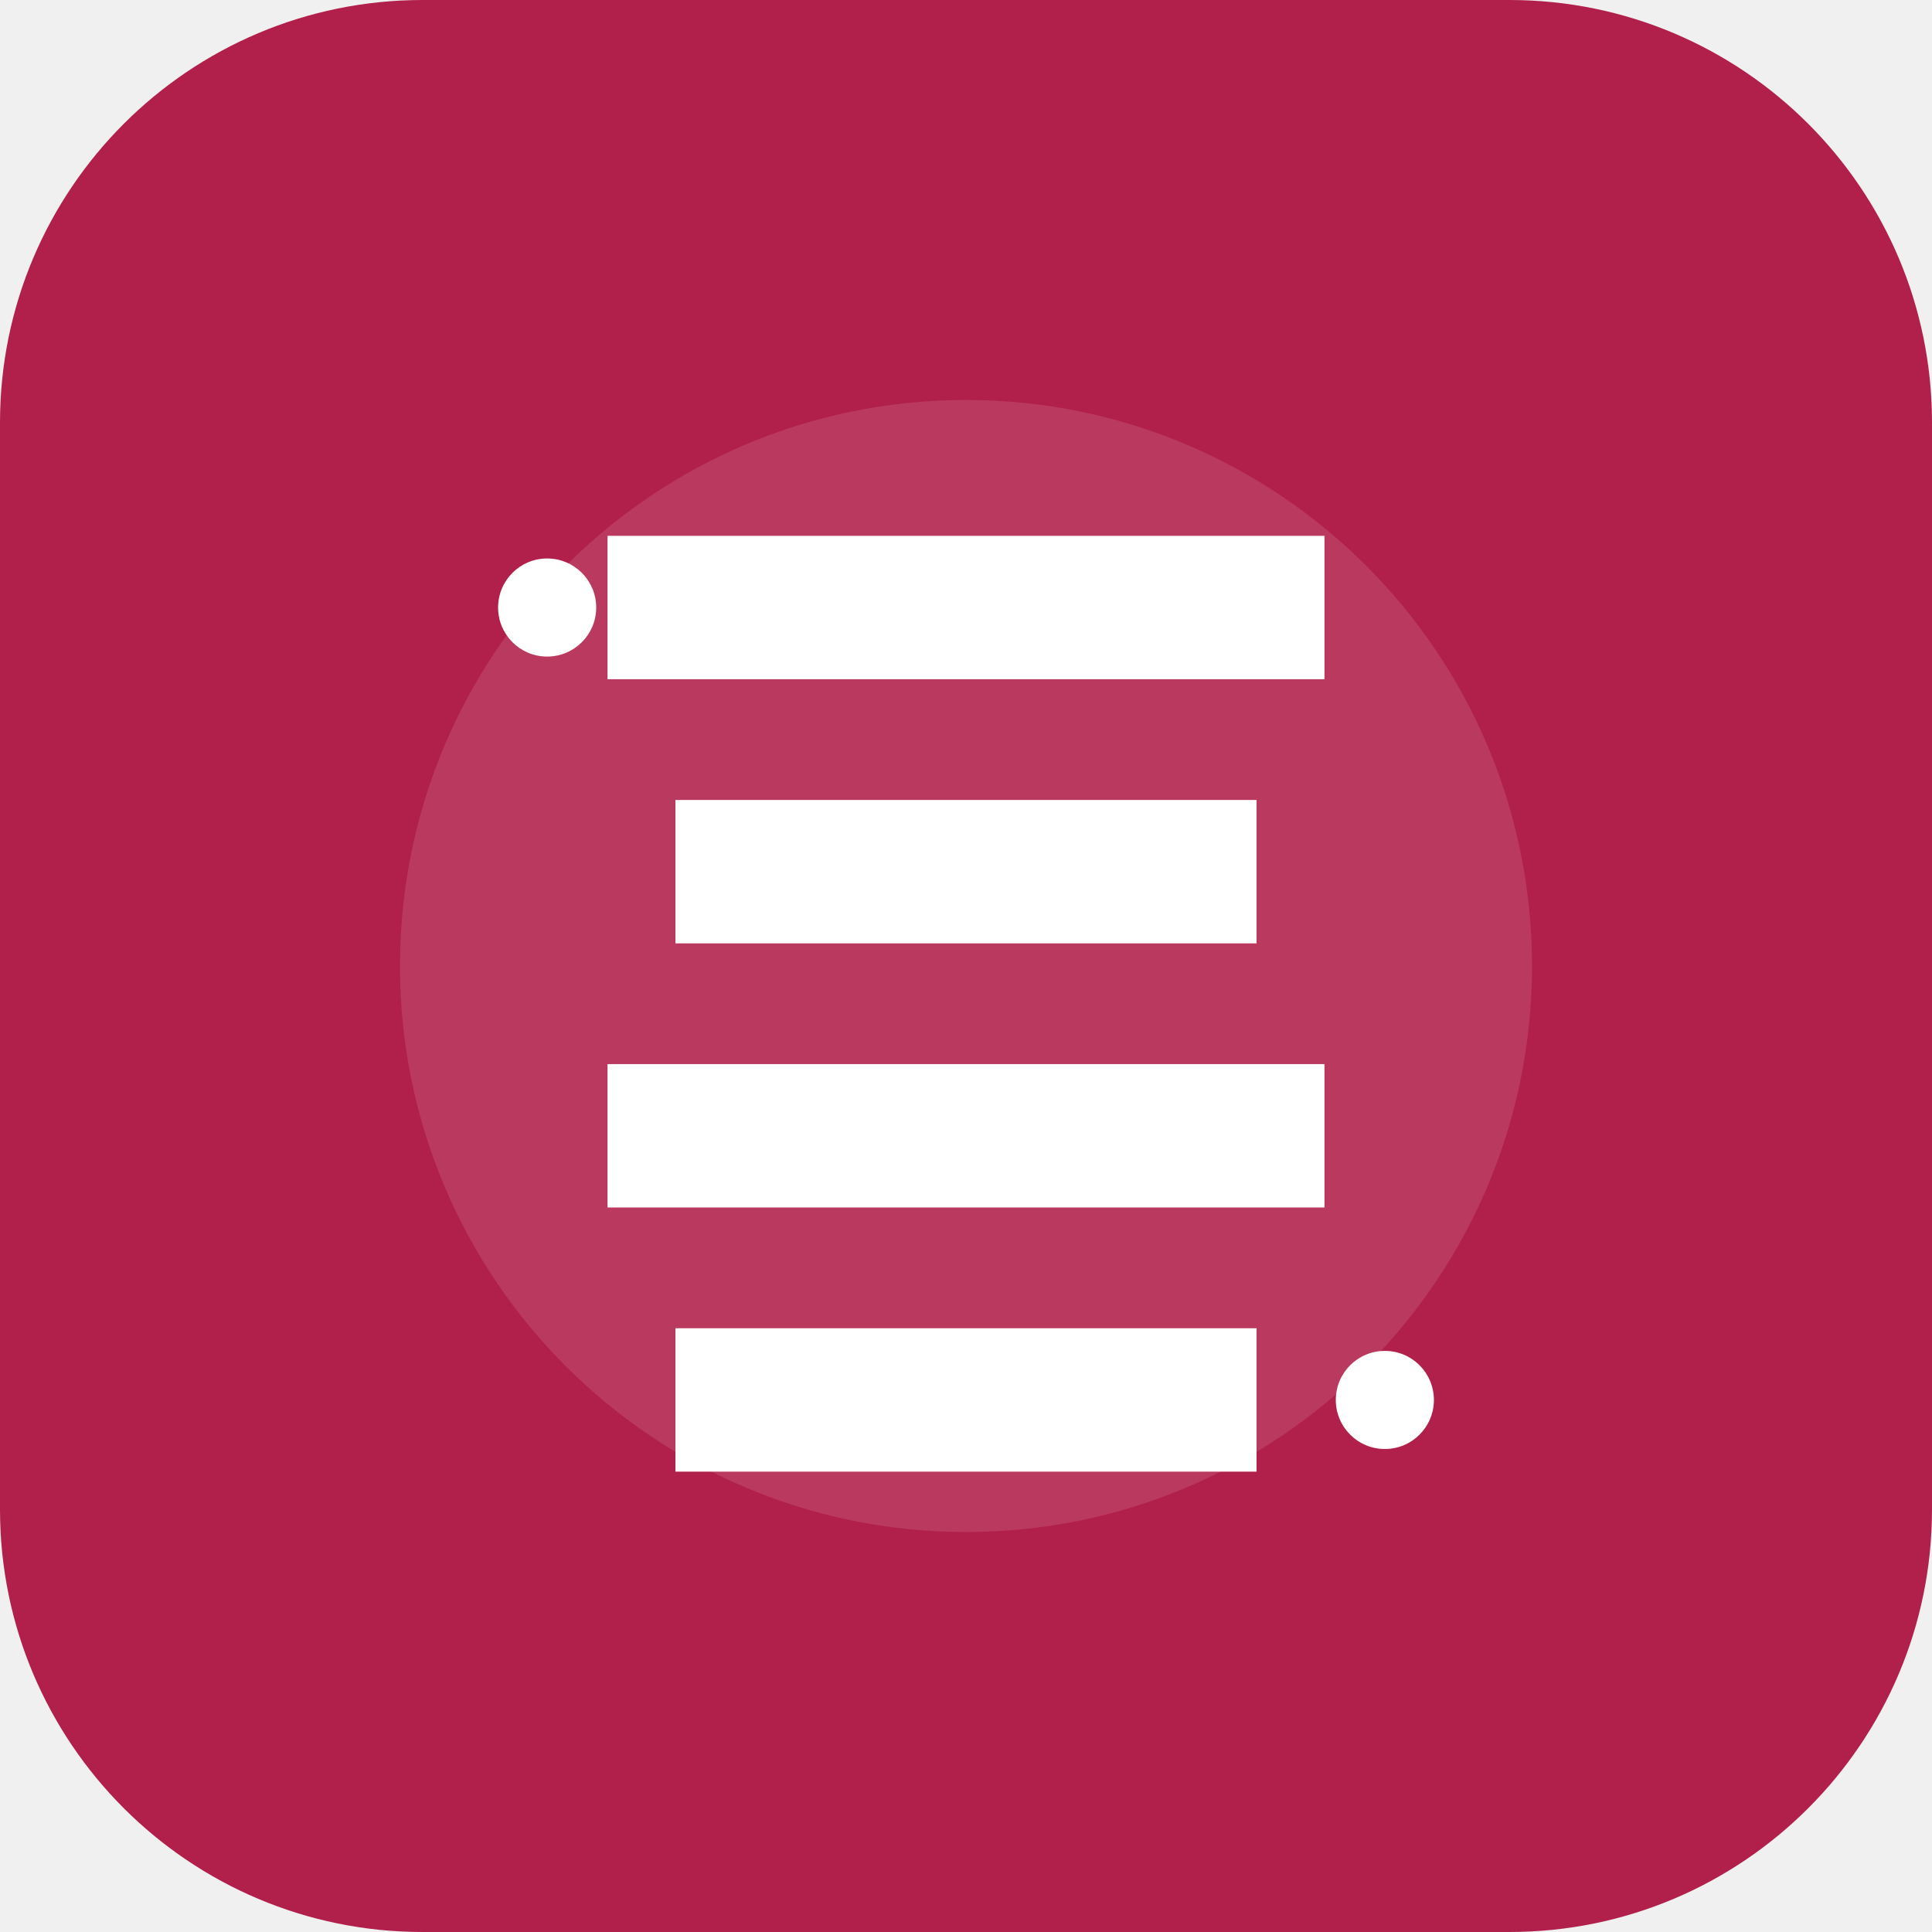
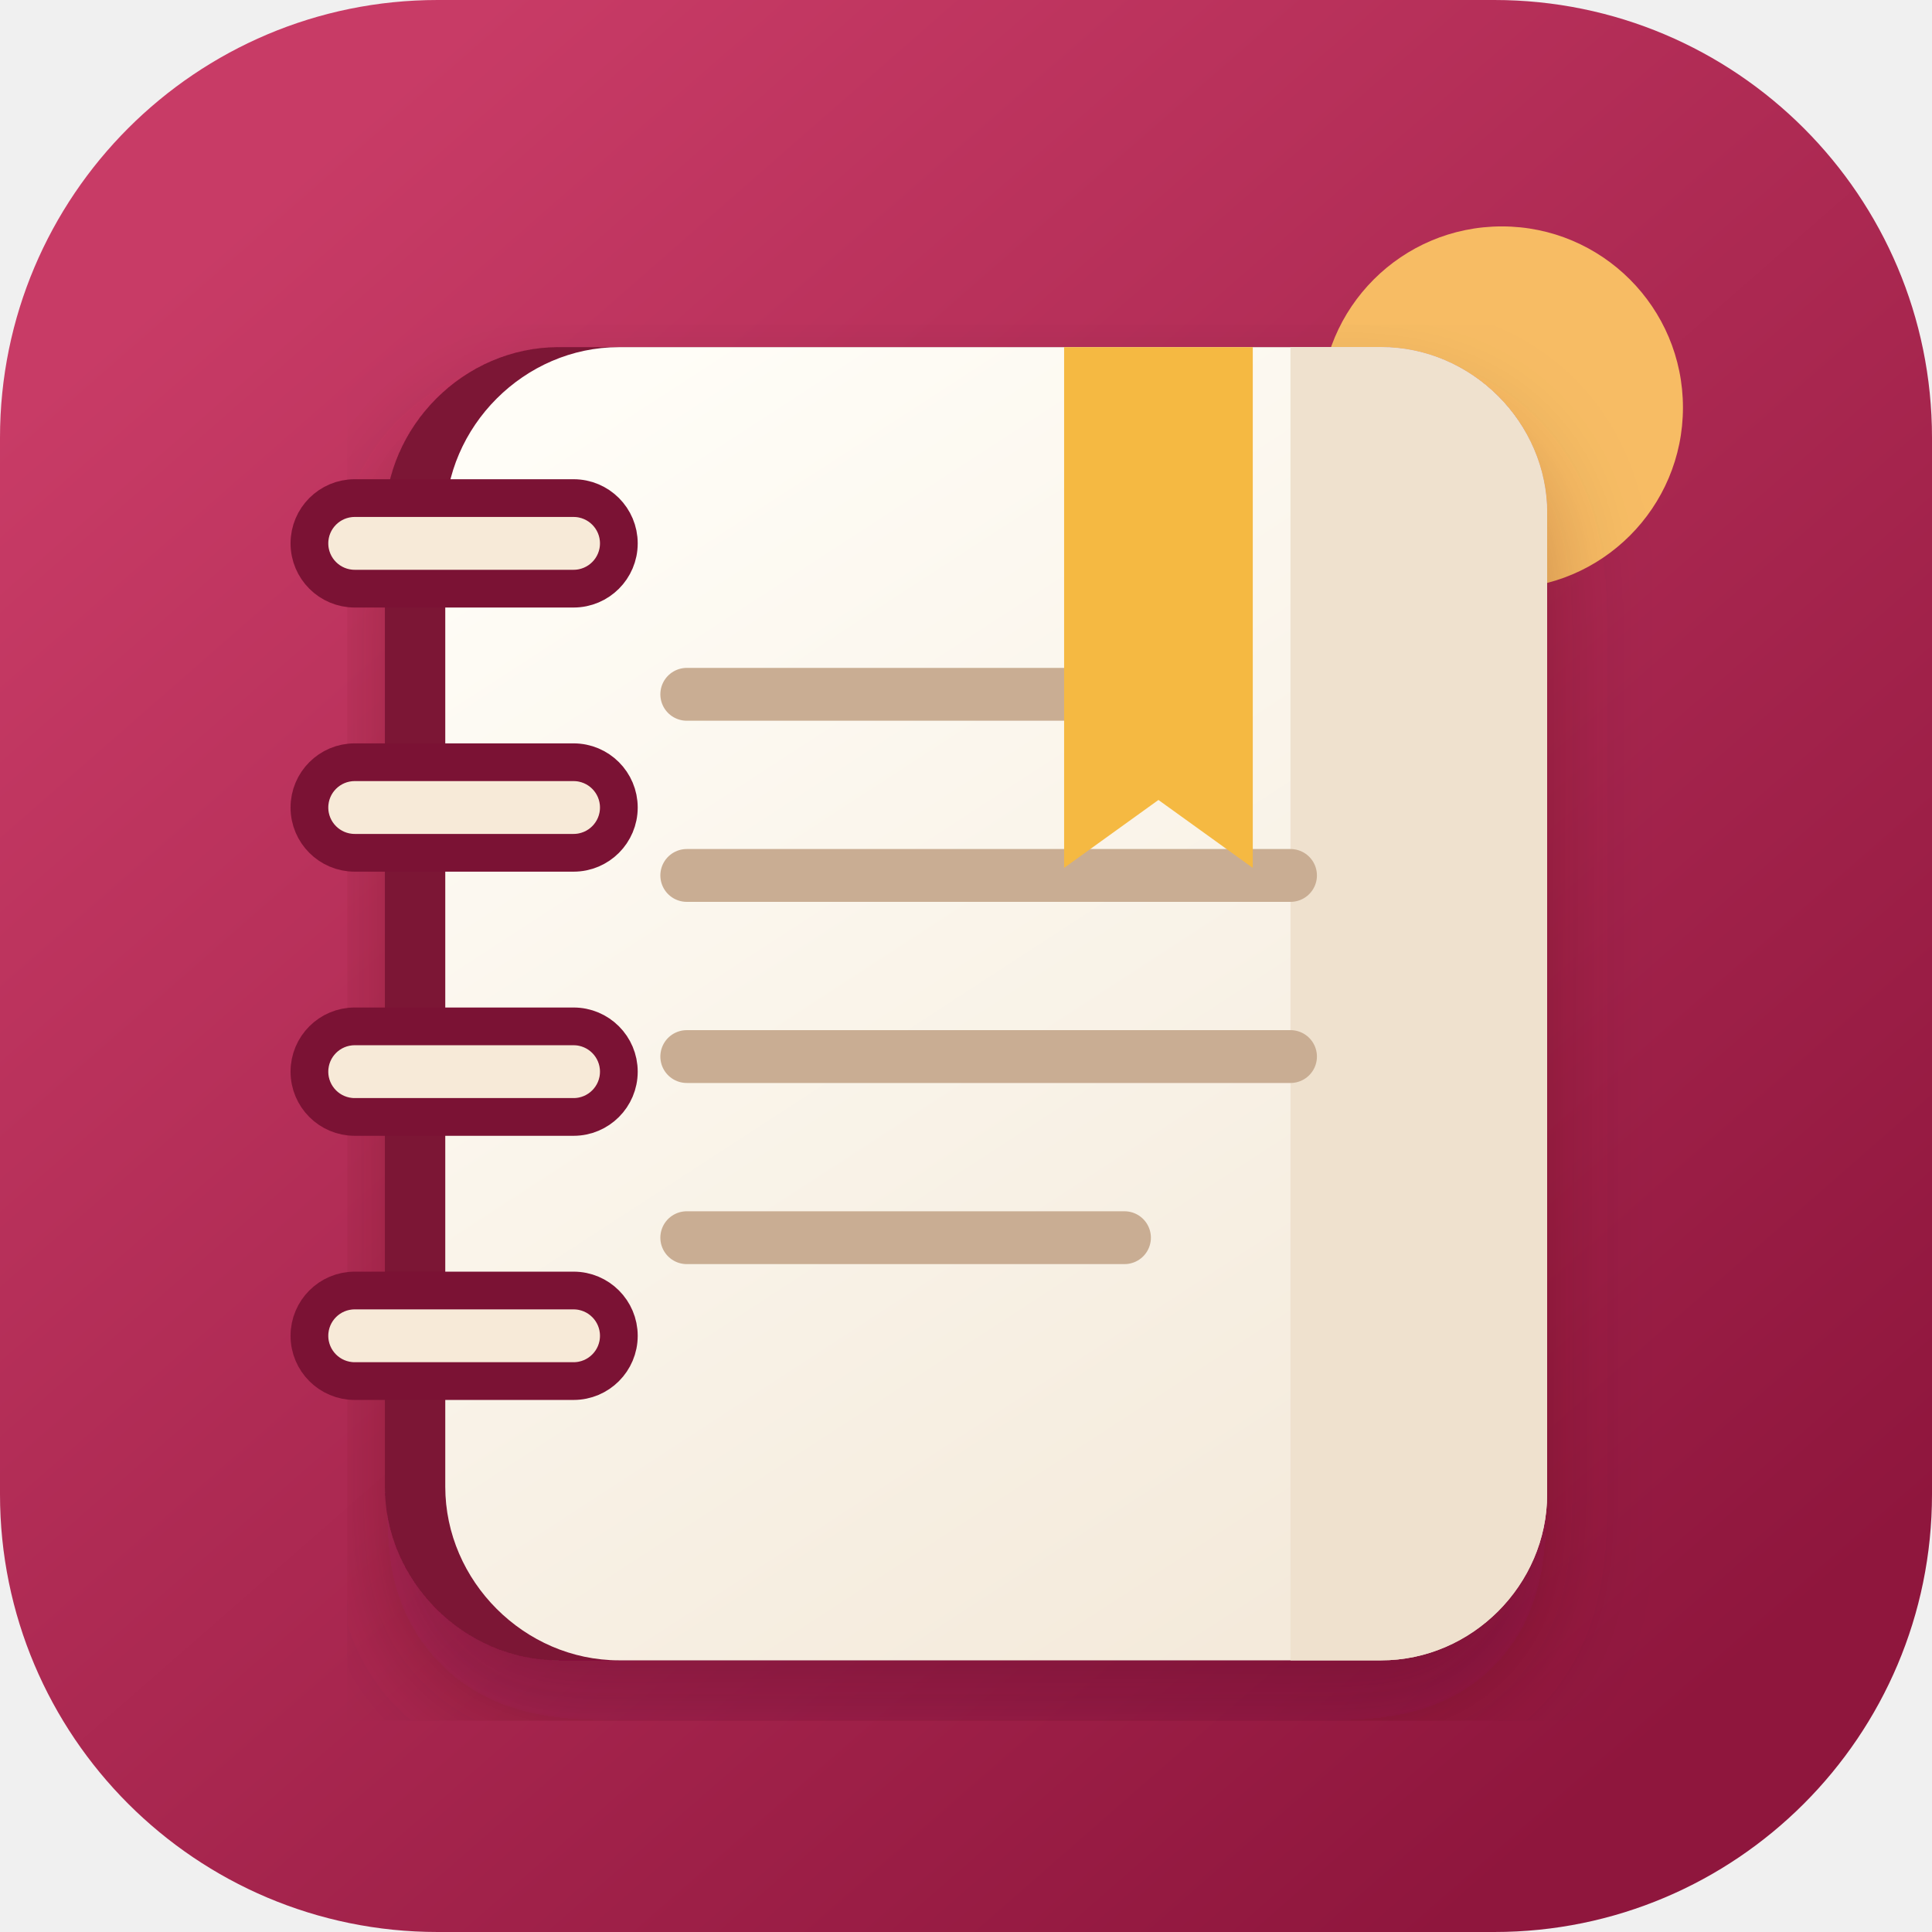
<svg xmlns="http://www.w3.org/2000/svg" viewBox="0 0 512 512">
-   <rect width="512" height="512" rx="112" fill="#b11f4b" />
-   <circle cx="256" cy="256" r="150" fill="#fcfbf8" opacity="0.12" />
-   <path fill="#ffffff" d="M161 142h190v38H161zm18 70h154v38H179zm-18 70h190v38H161zm18 70h154v38H179z" />
-   <circle cx="145" cy="161" r="13" fill="#ffffff" />
-   <circle cx="367" cy="371" r="13" fill="#ffffff" />
+   <defs>
+     <linearGradient id="background" x1="74" y1="48" x2="438" y2="464" gradientUnits="userSpaceOnUse">
+       <stop stop-color="#c83b66" />
+       <stop offset="1" stop-color="#8f163d" />
+     </linearGradient>
+     <linearGradient id="page" x1="162" y1="102" x2="365" y2="414" gradientUnits="userSpaceOnUse">
+       <stop stop-color="#fffdf7" />
+       <stop offset="1" stop-color="#f4eadb" />
+     </linearGradient>
+     <filter id="shadow" x="92" y="70" width="346" height="386" filterUnits="userSpaceOnUse">
+       <feDropShadow dx="0" dy="16" stdDeviation="13" flood-color="#4d0920" flood-opacity=".28" />
+     </filter>
+   </defs>
+   <rect width="512" height="512" rx="116" fill="url(#background)" />
+   <circle cx="398" cy="108" r="48" fill="#ffcc66" opacity=".9" />
+   <g filter="url(#shadow)">
+     <path d="M148 92h218c24 0 44 20 44 44v260c0 24-20 44-44 44H148c-25 0-46-21-46-46V138c0-25 21-46 46-46Z" fill="#7b1234" />
+     <path d="M164 92h202c24 0 44 20 44 44v260c0 24-20 44-44 44H164c-25 0-46-21-46-46V138c0-25 21-46 46-46Z" fill="url(#page)" />
+     <path d="M342 92h24c24 0 44 20 44 44v260c0 24-20 44-44 44h-24V92Z" fill="#ead8bf" />
+     <path d="M342 92h24c24 0 44 20 44 44v260c0 24-20 44-44 44h-24V92Z" fill="#fff" opacity=".24" />
+     <path d="M182 184h126M182 232h160M182 280h160M182 328h116" stroke="#c9ad93" stroke-width="14" stroke-linecap="round" />
+     <path d="M282 92h50v138l-25-18-25 18V92Z" fill="#f5b942" />
+   </g>
+   <g fill="#f7ead8" stroke="#7b1234" stroke-width="10">
+     <rect x="82" y="132" width="82" height="24" rx="12" />
+     <rect x="82" y="202" width="82" height="24" rx="12" />
+     <rect x="82" y="272" width="82" height="24" rx="12" />
+     <rect x="82" y="342" width="82" height="24" rx="12" />
+   </g>
</svg>
